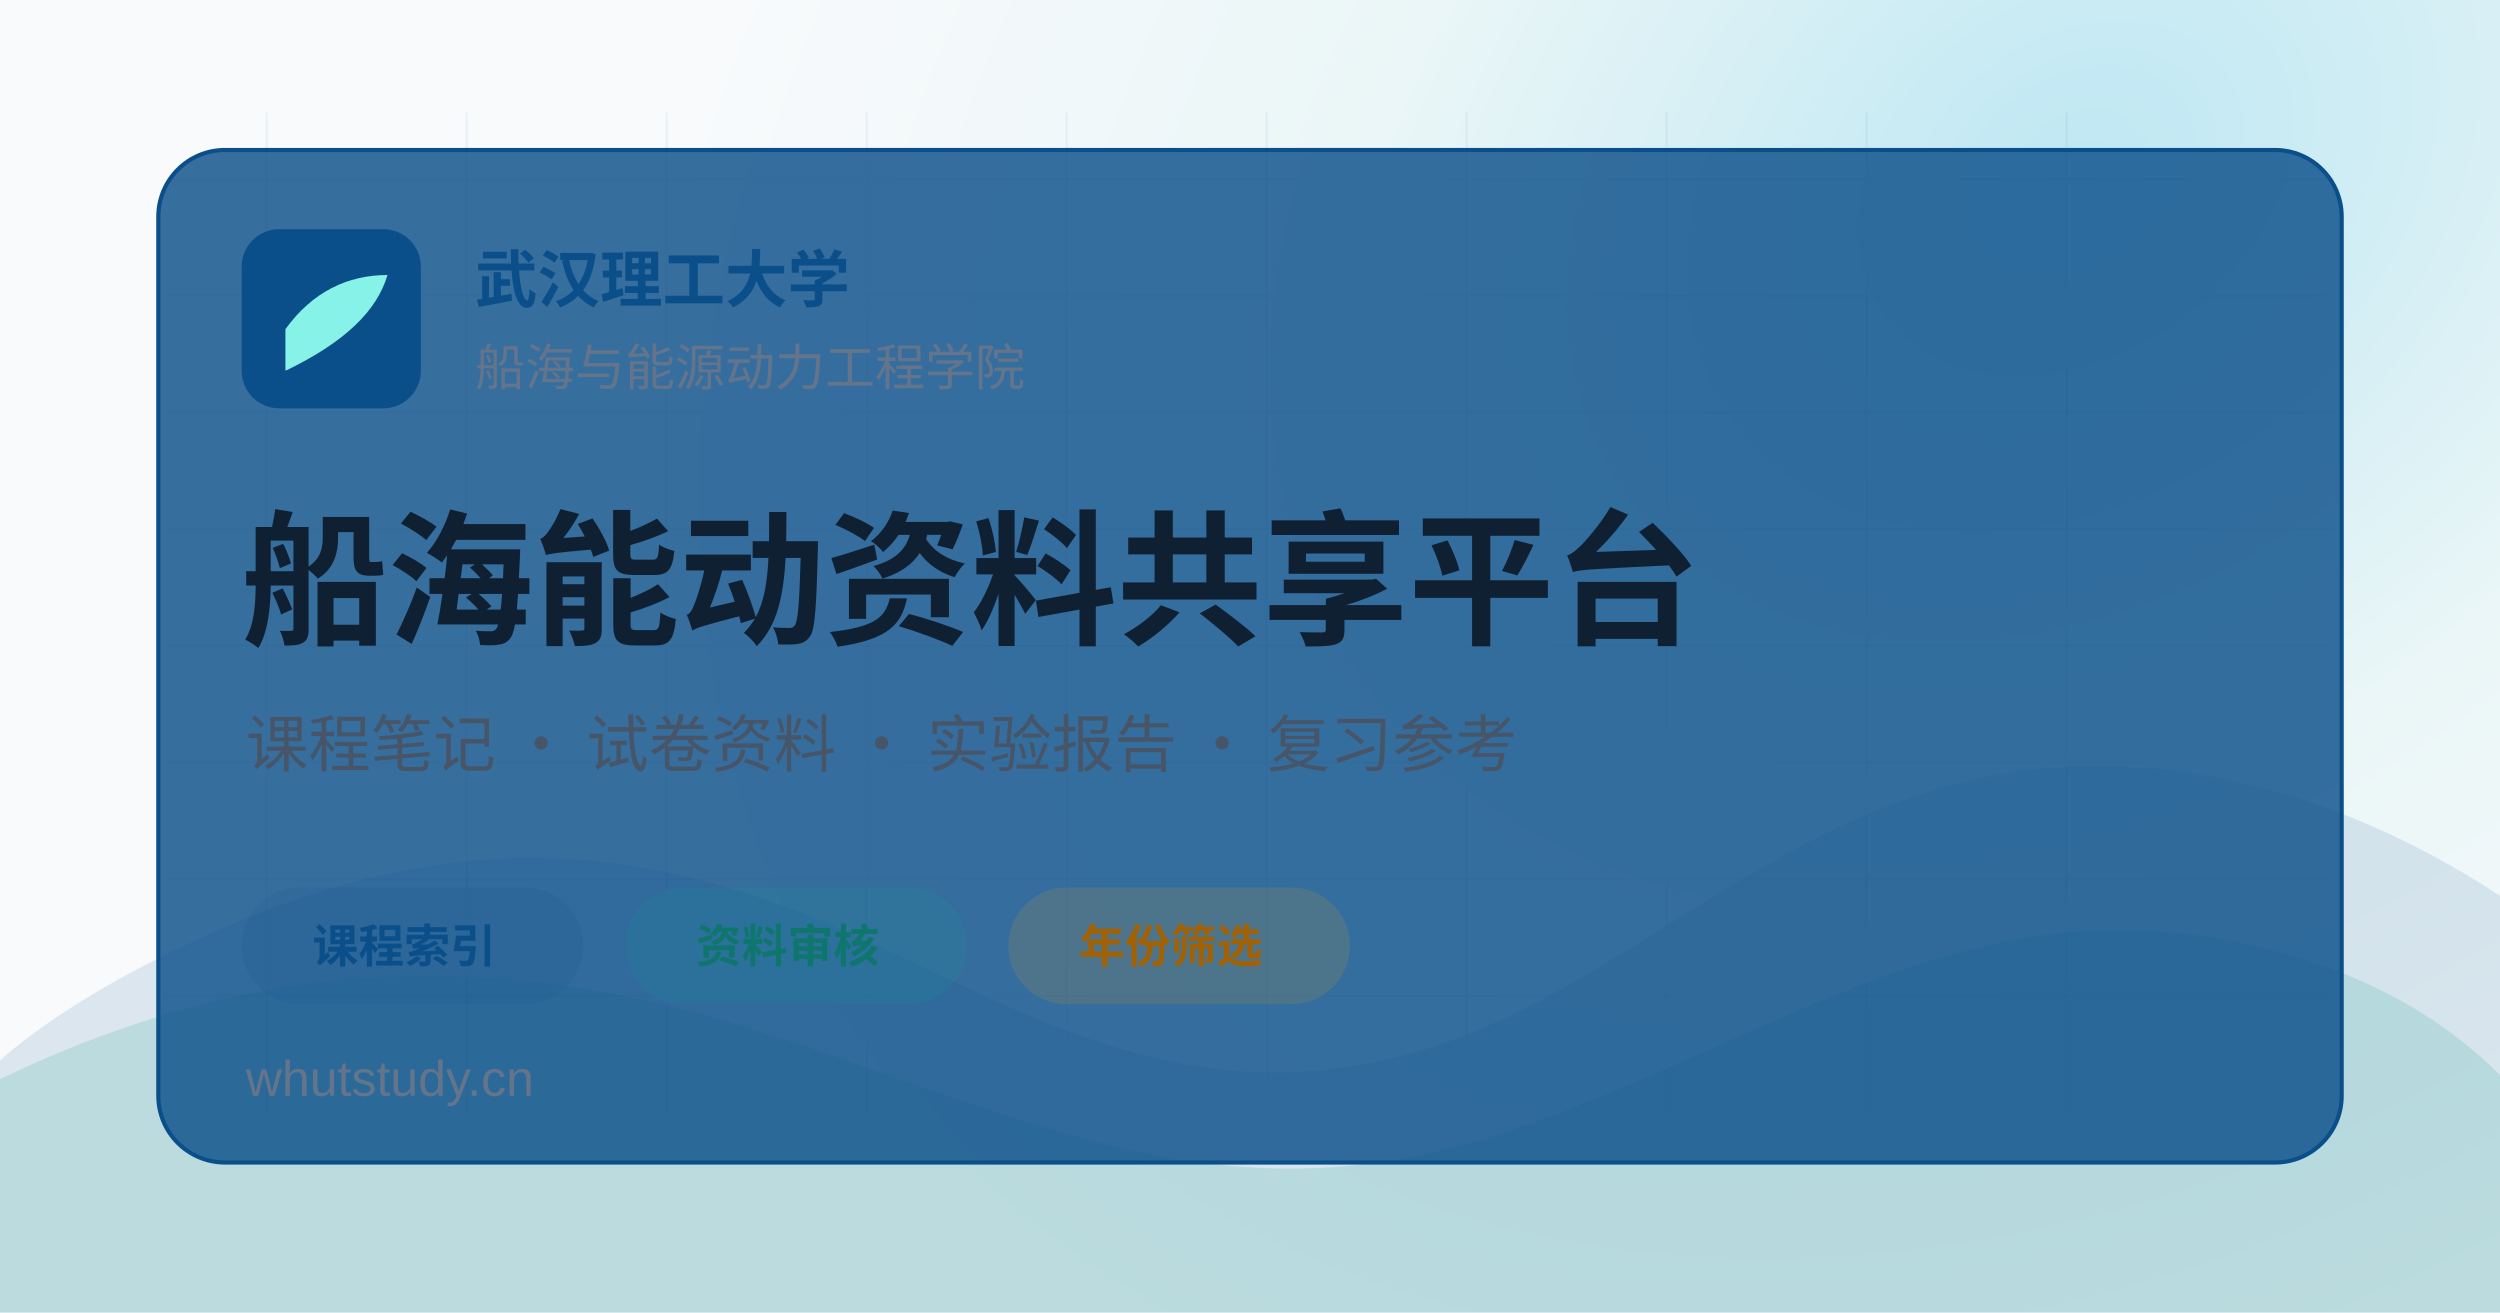
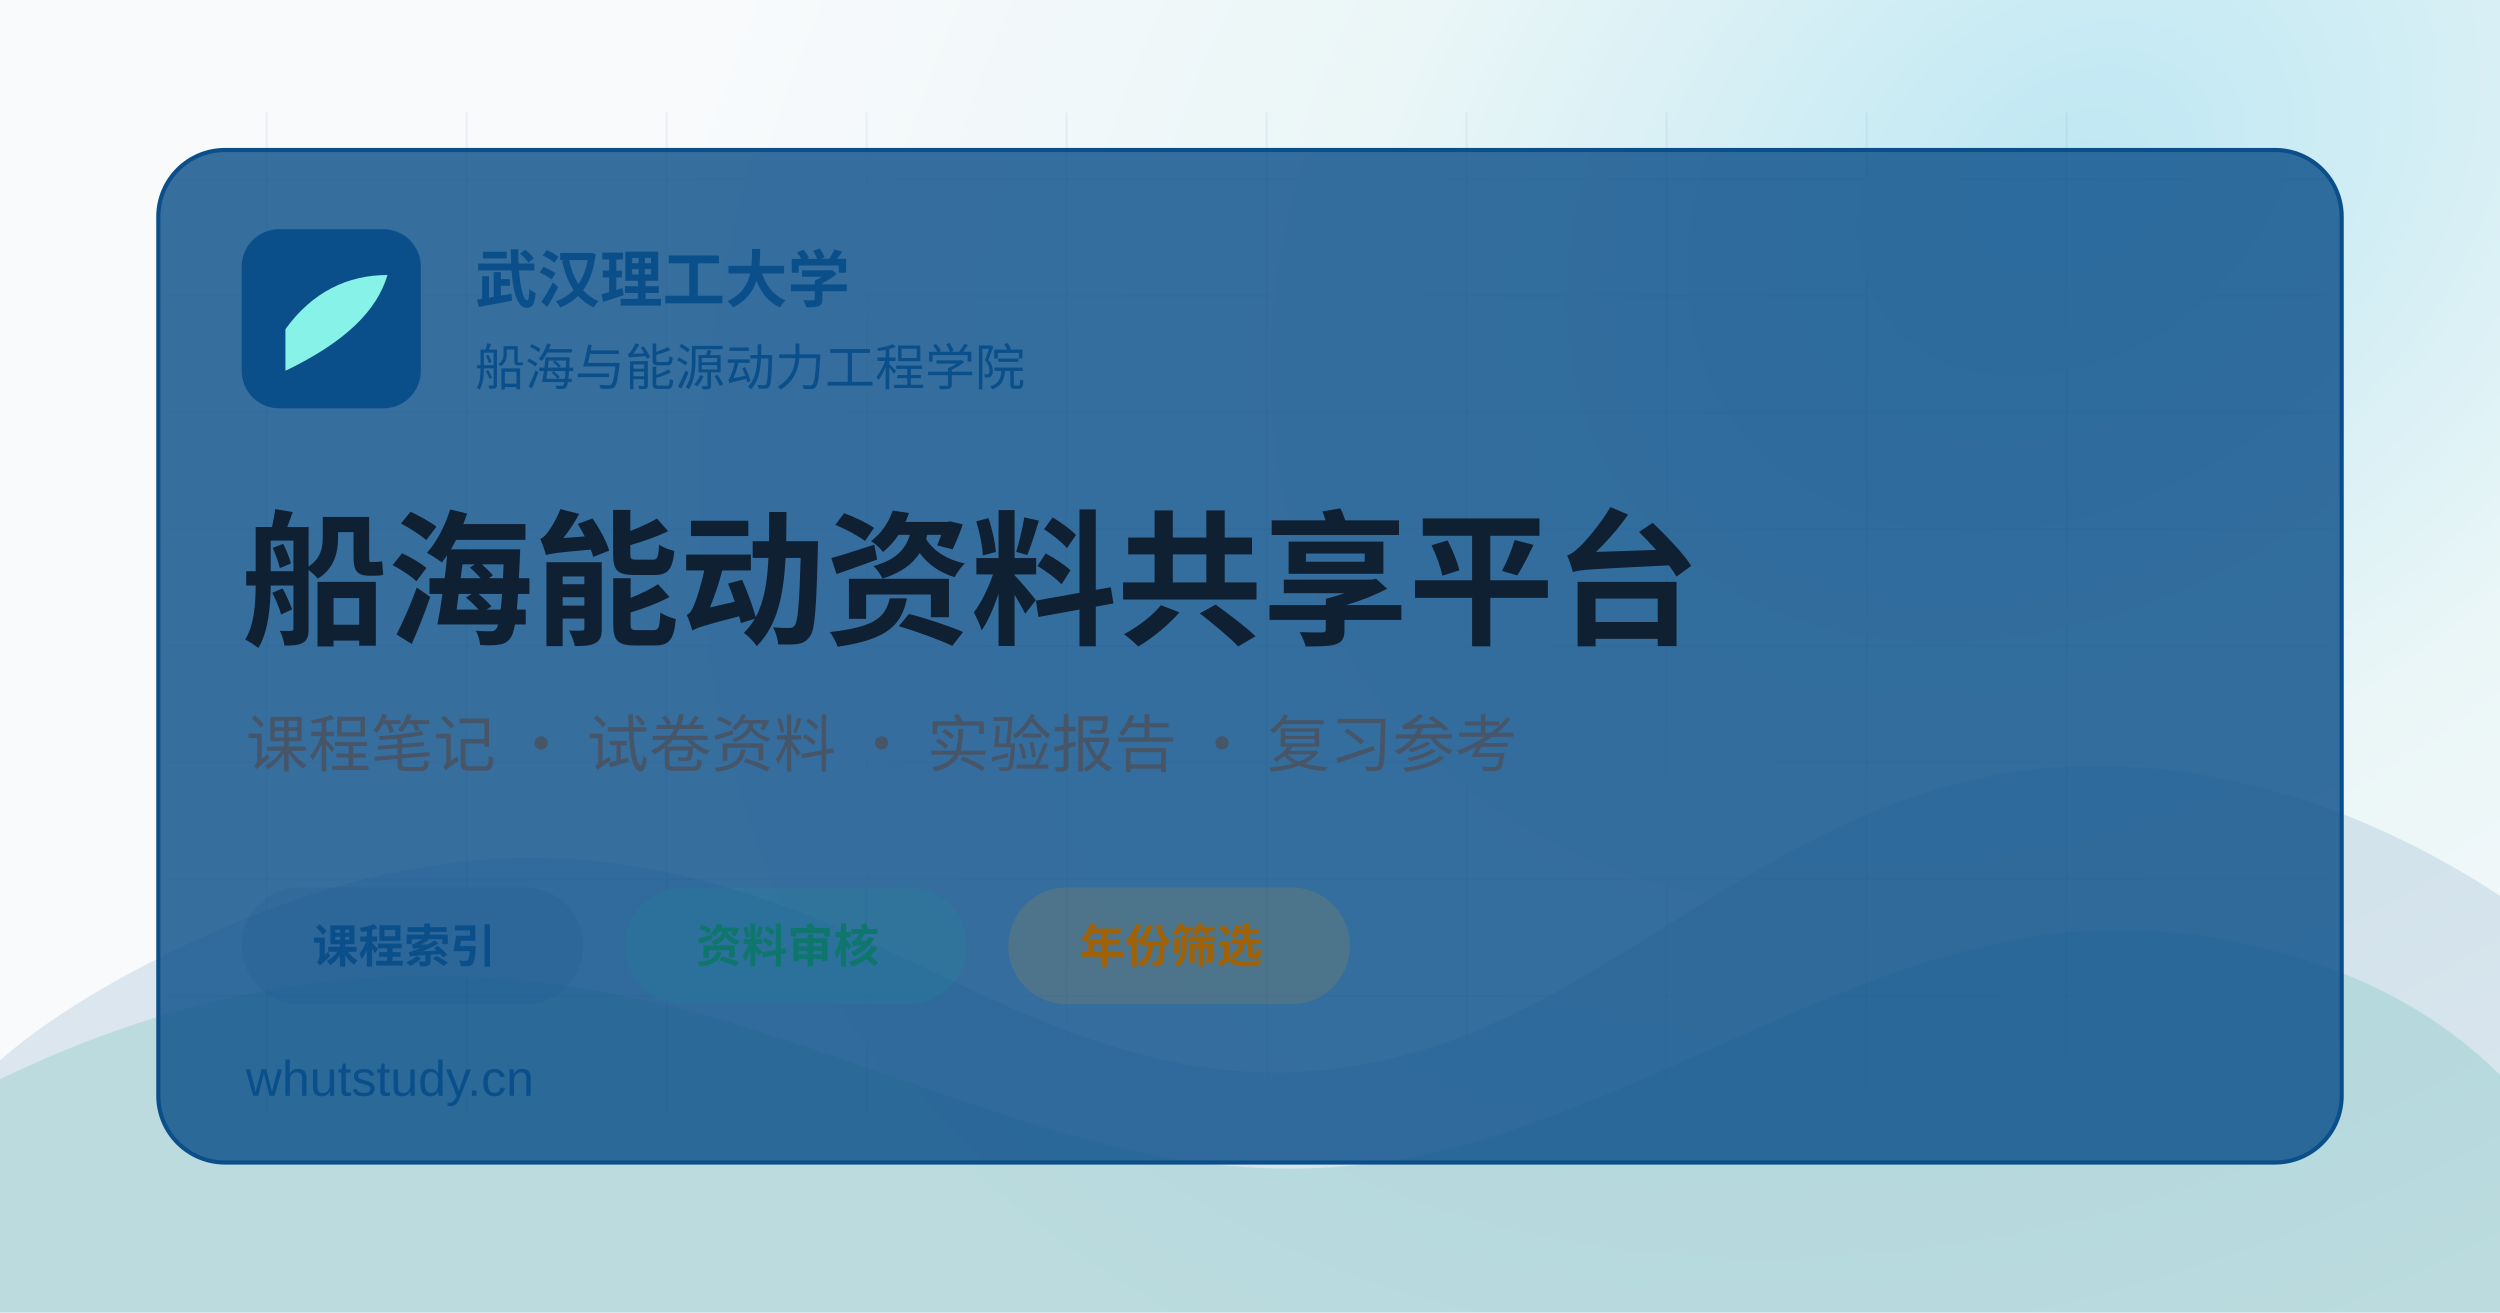
<svg xmlns="http://www.w3.org/2000/svg" width="1200" height="630" viewBox="0 0 1200 630" fill="none">
  <rect width="1200" height="630" fill="#F5FAFC" />
  <path d="M0 0H1200V630H0V0Z" fill="url(#bg)" />
  <path d="M72 462C178 408 265 398 362 430C458 461 545 538 668 508C792 479 872 353 1035 369C1105 376 1162 405 1200 430V630H0V509C17 494 41 478 72 462Z" fill="#0B4F8A" fill-opacity=".12" />
  <path d="M-16 526C123 454 243 457 361 494C497 537 587 589 724 543C845 502 934 432 1055 449C1132 460 1176 492 1200 516V630H-16V526Z" fill="#0F9F8F" fill-opacity=".16" />
  <g opacity=".48">
    <path d="M80 86H1120" stroke="#0B4F8A" stroke-opacity=".12" />
    <path d="M80 142H1120" stroke="#0B4F8A" stroke-opacity=".12" />
    <path d="M80 198H1120" stroke="#0B4F8A" stroke-opacity=".12" />
    <path d="M80 254H1120" stroke="#0B4F8A" stroke-opacity=".12" />
    <path d="M80 310H1120" stroke="#0B4F8A" stroke-opacity=".12" />
    <path d="M80 366H1120" stroke="#0B4F8A" stroke-opacity=".12" />
    <path d="M80 422H1120" stroke="#0B4F8A" stroke-opacity=".12" />
    <path d="M80 478H1120" stroke="#0B4F8A" stroke-opacity=".12" />
    <path d="M128 54V534" stroke="#0B4F8A" stroke-opacity=".12" />
    <path d="M224 54V534" stroke="#0B4F8A" stroke-opacity=".12" />
    <path d="M320 54V534" stroke="#0B4F8A" stroke-opacity=".12" />
    <path d="M416 54V534" stroke="#0B4F8A" stroke-opacity=".12" />
    <path d="M512 54V534" stroke="#0B4F8A" stroke-opacity=".12" />
    <path d="M608 54V534" stroke="#0B4F8A" stroke-opacity=".12" />
    <path d="M704 54V534" stroke="#0B4F8A" stroke-opacity=".12" />
    <path d="M800 54V534" stroke="#0B4F8A" stroke-opacity=".12" />
    <path d="M896 54V534" stroke="#0B4F8A" stroke-opacity=".12" />
    <path d="M992 54V534" stroke="#0B4F8A" stroke-opacity=".12" />
  </g>
  <rect x="76" y="72" width="1048" height="486" rx="32" fill="#0B4F8A" fill-opacity=".82" stroke="#0B4F8A" stroke-width="2" />
  <rect x="116" y="110" width="86" height="86" rx="18" fill="#0B4F8A" />
  <path d="M137 158C150 140 167 132 186 132C181 149 166 164 137 178V158Z" fill="#86F2E8" />
  <path d="M137 178C160 173 180 165 195 150C191 177 170 190 137 190V178Z" fill="#0B4F8A" />
  <text x="228" y="145" fill="#0B4F8A" font-family="Microsoft YaHei, Noto Sans CJK SC, Arial, sans-serif" font-size="30" font-weight="700">武汉理工大学</text>
-   <text x="228" y="185" fill="#64748B" font-family="Microsoft YaHei, Noto Sans CJK SC, Arial, sans-serif" font-size="24">船海与能源动力工程学院</text>
+   <text x="228" y="185" fill="#0B4F8A" font-family="Microsoft YaHei, Noto Sans CJK SC, Arial, sans-serif" font-size="24">船海与能源动力工程学院</text>
  <text x="116" y="304" fill="#102033" font-family="Microsoft YaHei, Noto Sans CJK SC, Arial, sans-serif" font-size="70" font-weight="800">船海能动资料共享平台</text>
  <text x="118" y="368" fill="#475569" font-family="Microsoft YaHei, Noto Sans CJK SC, Arial, sans-serif" font-size="30">课程笔记 · 试卷资料 · 实验报告 · 复习参考</text>
  <g>
    <rect x="116" y="426" width="164" height="56" rx="28" fill="#0B4F8A" fill-opacity=".1" />
    <text x="150" y="462" fill="#0B4F8A" font-family="Microsoft YaHei, Noto Sans CJK SC, Arial, sans-serif" font-size="22" font-weight="700">课程索引</text>
    <rect x="300" y="426" width="164" height="56" rx="28" fill="#0F9F8F" fill-opacity=".12" />
    <text x="334" y="462" fill="#0F766E" font-family="Microsoft YaHei, Noto Sans CJK SC, Arial, sans-serif" font-size="22" font-weight="700">资料审核</text>
    <rect x="484" y="426" width="164" height="56" rx="28" fill="#F59E0B" fill-opacity=".13" />
    <text x="518" y="462" fill="#A16207" font-family="Microsoft YaHei, Noto Sans CJK SC, Arial, sans-serif" font-size="22" font-weight="700">年份筛选</text>
  </g>
-   <text x="118" y="526" fill="#64748B" font-family="Arial, sans-serif" font-size="24">whutstudy.cn</text>
+   <text x="118" y="526" fill="#0B4F8A" font-family="Arial, sans-serif" font-size="24">whutstudy.cn</text>
  <defs>
    <radialGradient id="bg" cx="0" cy="0" r="1" gradientUnits="userSpaceOnUse" gradientTransform="translate(1000 86) rotate(145) scale(760 570)">
      <stop stop-color="#BEE7F3" />
      <stop offset=".5" stop-color="#EAF6F7" />
      <stop offset="1" stop-color="#F8FAFC" />
    </radialGradient>
  </defs>
</svg>
